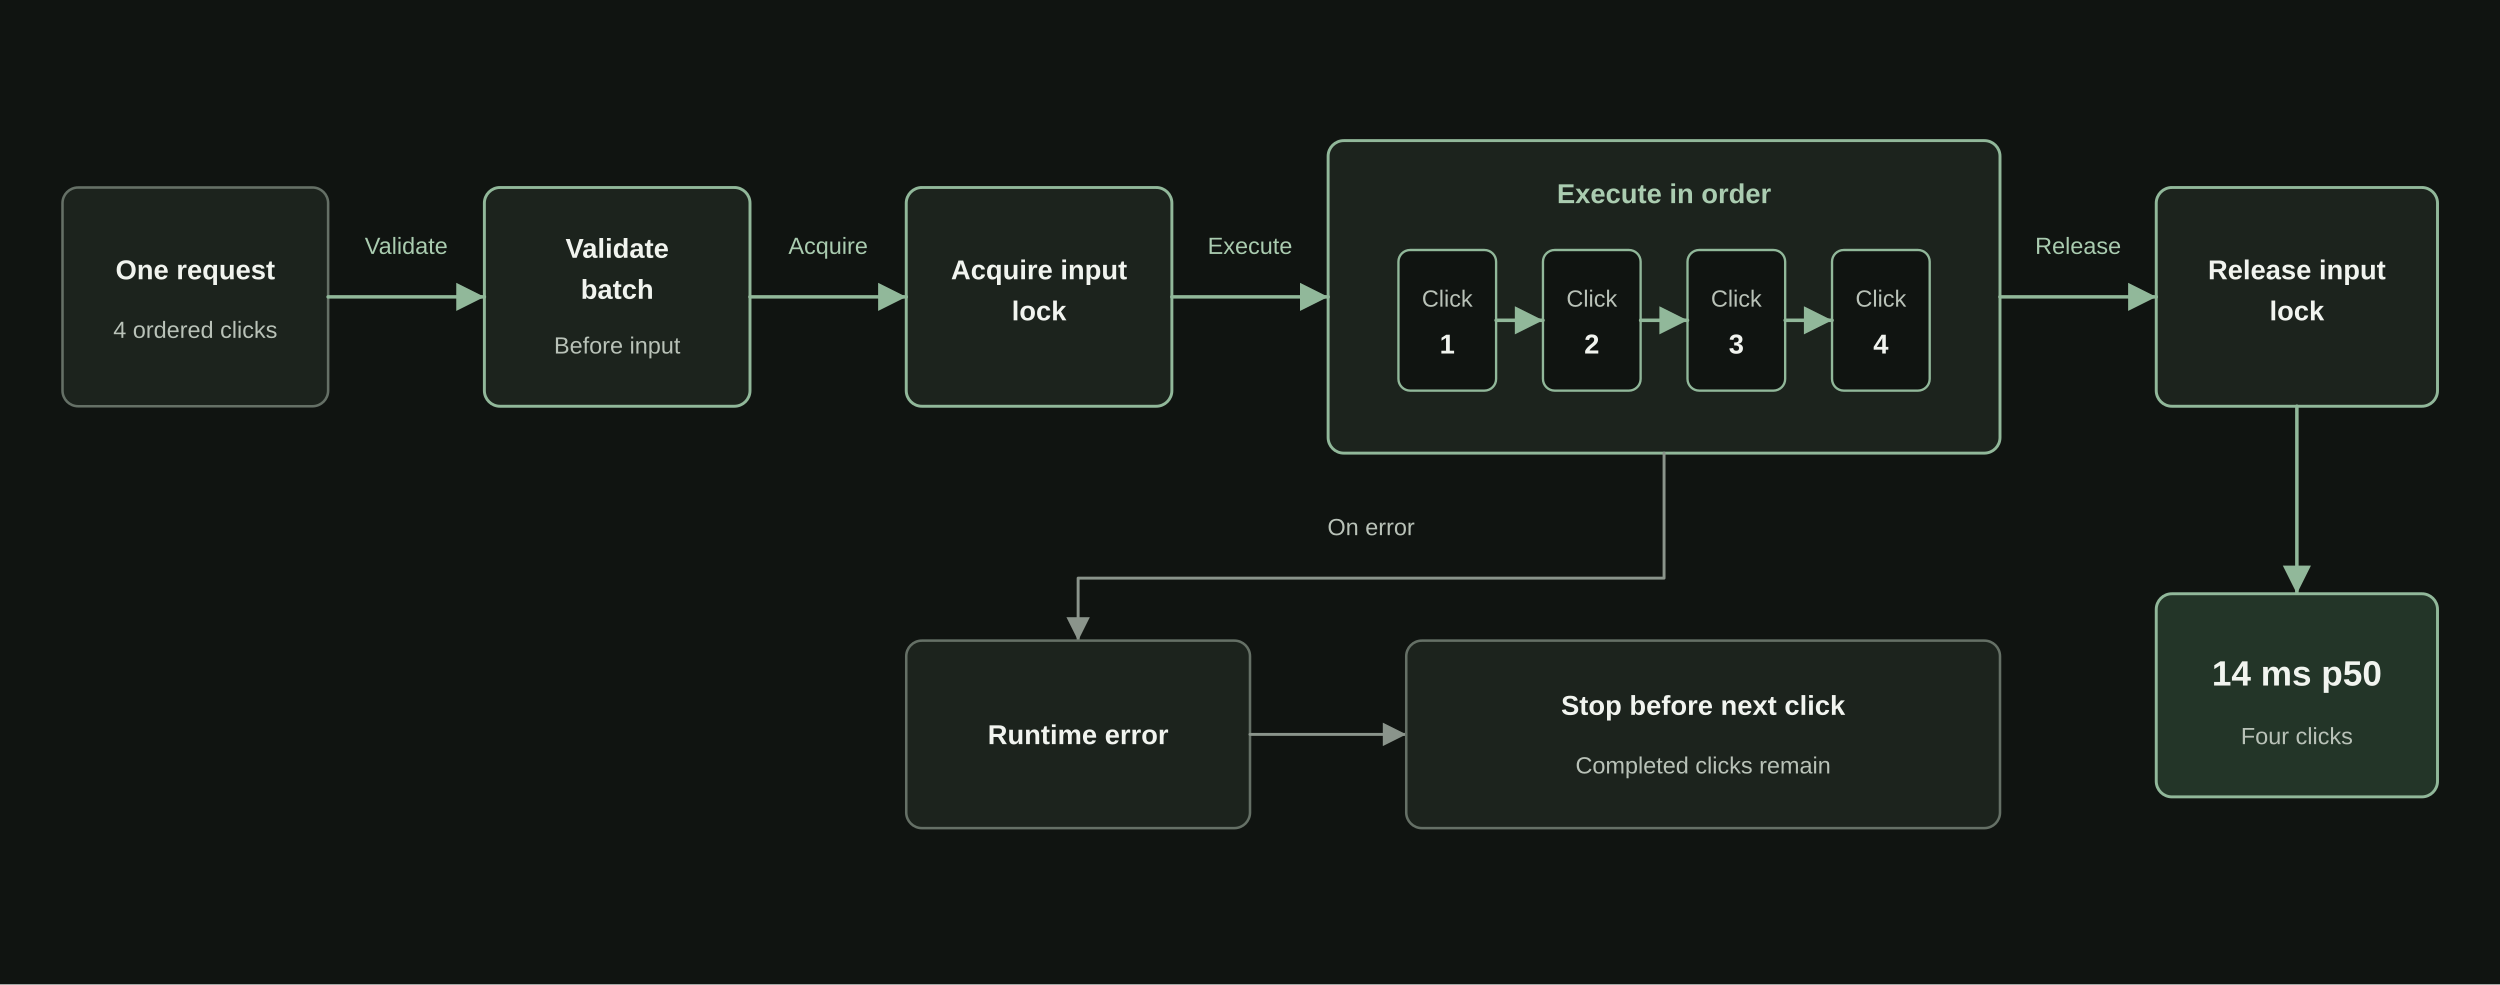
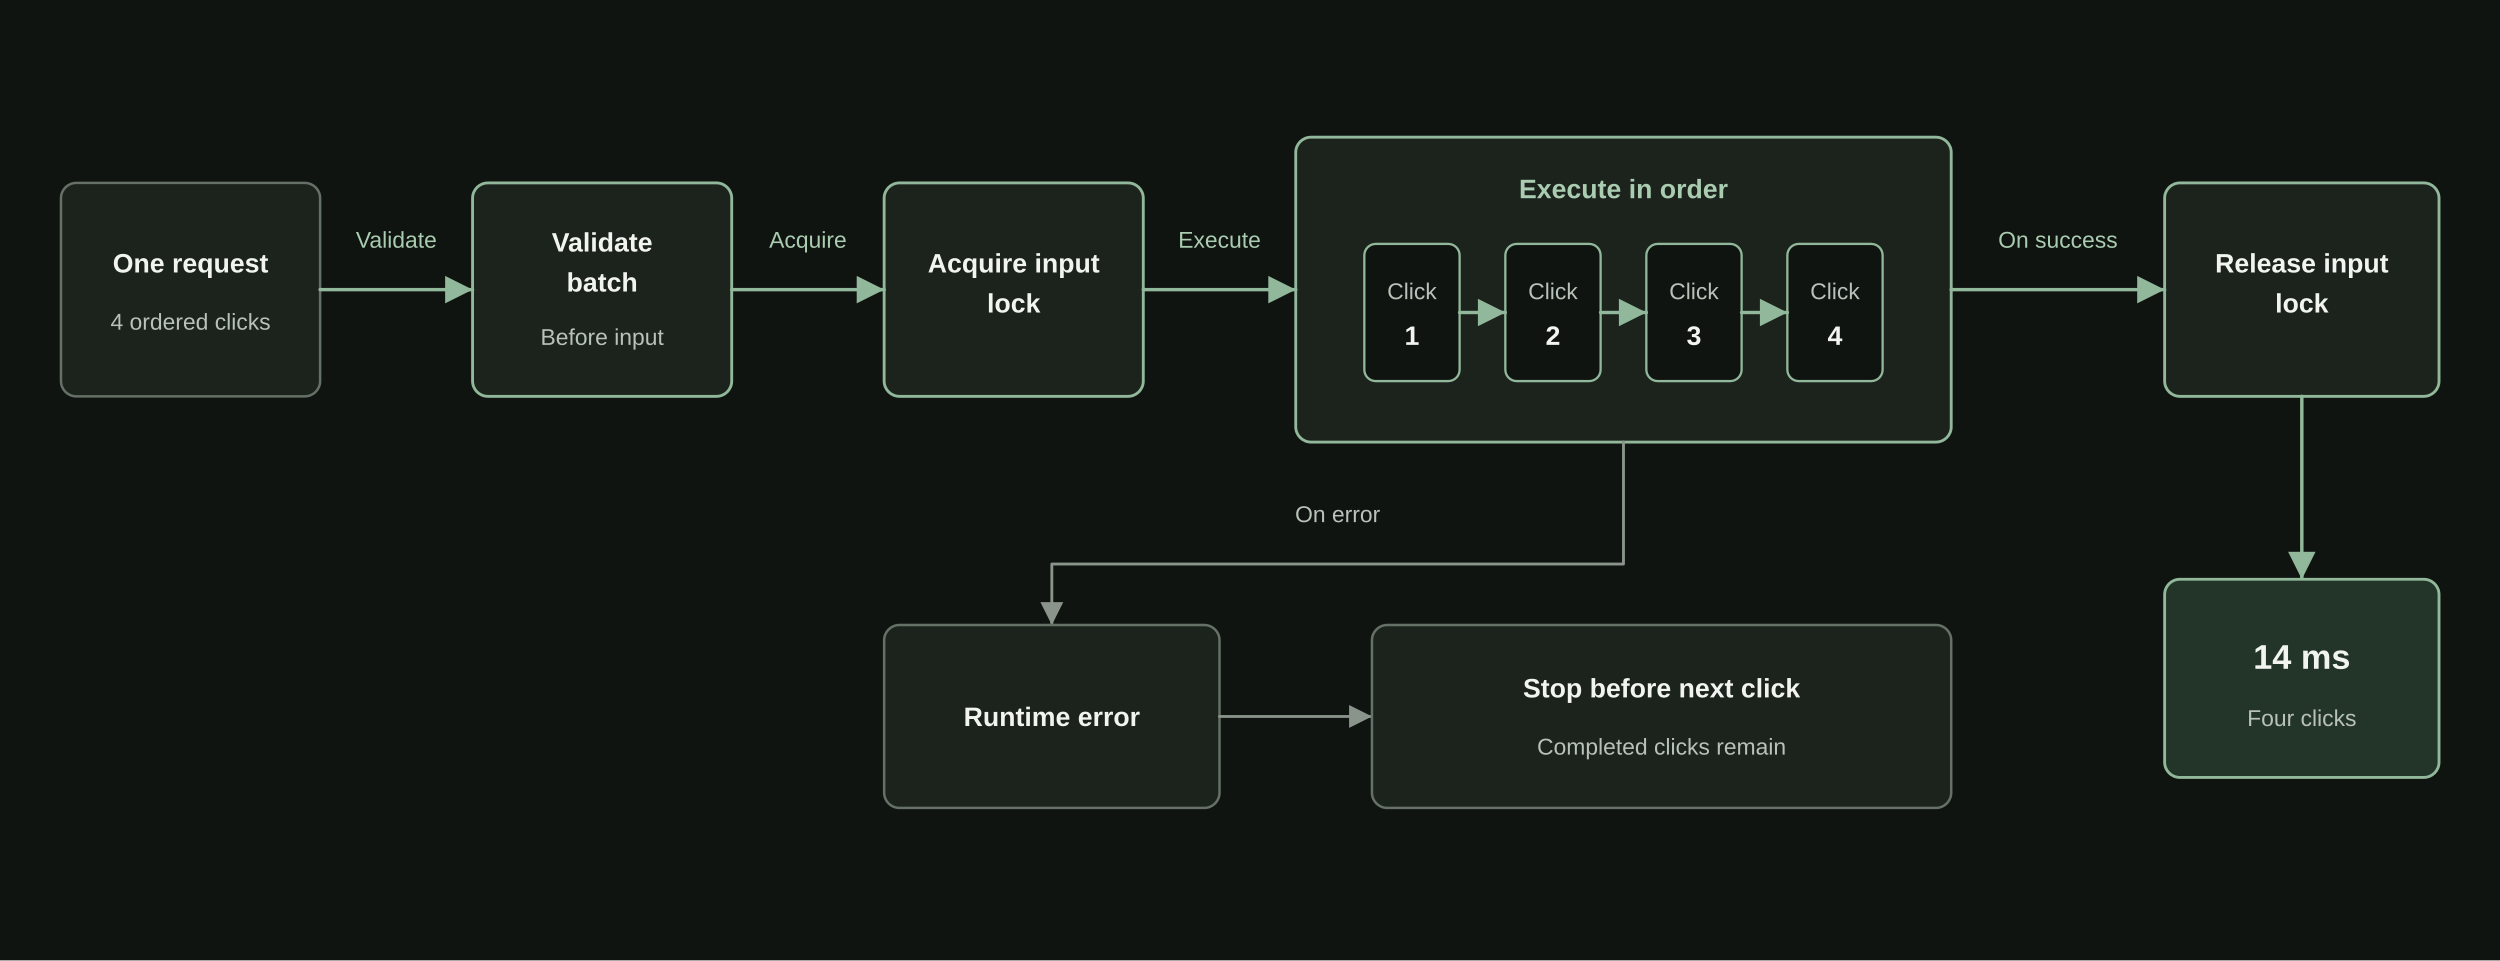
- <svg xmlns="http://www.w3.org/2000/svg" width="1280" height="504" viewBox="0 0 1280 504" role="img" aria-labelledby="title desc">
+ <svg xmlns="http://www.w3.org/2000/svg" width="1312" height="504" viewBox="0 0 1312 504" role="img" aria-labelledby="title desc">
  <defs>
    <style>
      .bg { fill: #101411; }
      .box { fill: #1C231D; stroke: #657066; stroke-width: 1.3; }
      .changed { fill: #1C231D; stroke: #91B89A; stroke-width: 1.5; }
      .result { fill: #233528; stroke: #91B89A; stroke-width: 1.5; }
      .enclosure { fill: #1C231D; stroke: #91B89A; stroke-width: 1.5; }
      .click { fill: #101411; stroke: #91B89A; stroke-width: 1.2; }
      .label, .small, .section, .metric, .arrow-label, .arrow-label-neutral { font-family: -apple-system, BlinkMacSystemFont, "Segoe UI", Arial, sans-serif; }
      .label { fill: #F1F4EF; font-size: 14px; font-weight: 600; }
      .small { fill: #B9C2B8; font-size: 12px; }
      .section { fill: #AACCB0; font-size: 14px; font-weight: 600; }
      .metric { fill: #F1F4EF; font-size: 18px; font-weight: 700; }
      .arrow-label, .arrow-label-neutral { font-size: 12px; font-weight: 500; }
      .arrow-label { fill: #AACCB0; }
      .arrow-label-neutral { fill: #B9C2B8; }
      .path { fill: none; stroke: #91B89A; stroke-width: 1.8; stroke-linecap: round; stroke-linejoin: round; }
      .path-neutral { fill: none; stroke: #8A948B; stroke-width: 1.5; stroke-linecap: round; stroke-linejoin: round; }
    </style>
    <marker id="arrow-sage" viewBox="0 0 8 8" refX="8" refY="4" markerWidth="8" markerHeight="8" orient="auto">
      <path d="M0 0 L8 4 L0 8 Z" fill="#91B89A" />
    </marker>
    <marker id="arrow-neutral" viewBox="0 0 8 8" refX="8" refY="4" markerWidth="8" markerHeight="8" orient="auto">
      <path d="M0 0 L8 4 L0 8 Z" fill="#8A948B" />
    </marker>
  </defs>
-   <rect class="bg" width="1280" height="504" />
+   <rect class="bg" width="1312" height="504" />
  <rect class="box" x="32" y="96" width="136" height="112" rx="8" />
  <text class="label" x="100" y="143" text-anchor="middle">One request</text>
  <text class="small" x="100" y="173" text-anchor="middle">4 ordered clicks</text>
  <rect class="changed" x="248" y="96" width="136" height="112" rx="8" />
  <text class="label" x="316" y="132" text-anchor="middle">Validate</text>
  <text class="label" x="316" y="153" text-anchor="middle">batch</text>
  <text class="small" x="316" y="181" text-anchor="middle">Before input</text>
  <rect class="changed" x="464" y="96" width="136" height="112" rx="8" />
  <text class="label" x="532" y="143" text-anchor="middle">Acquire input</text>
  <text class="label" x="532" y="164" text-anchor="middle">lock</text>
  <rect class="enclosure" x="680" y="72" width="344" height="160" rx="8" />
  <text class="section" x="852" y="104" text-anchor="middle">Execute in order</text>
  <rect class="click" x="716" y="128" width="50" height="72" rx="6" />
  <text class="small" x="741" y="157" text-anchor="middle">Click</text>
  <text class="label" x="741" y="181" text-anchor="middle">1</text>
  <rect class="click" x="790" y="128" width="50" height="72" rx="6" />
  <text class="small" x="815" y="157" text-anchor="middle">Click</text>
  <text class="label" x="815" y="181" text-anchor="middle">2</text>
  <rect class="click" x="864" y="128" width="50" height="72" rx="6" />
  <text class="small" x="889" y="157" text-anchor="middle">Click</text>
  <text class="label" x="889" y="181" text-anchor="middle">3</text>
  <rect class="click" x="938" y="128" width="50" height="72" rx="6" />
  <text class="small" x="963" y="157" text-anchor="middle">Click</text>
  <text class="label" x="963" y="181" text-anchor="middle">4</text>
  <line class="path" x1="766" y1="164" x2="790" y2="164" marker-end="url(#arrow-sage)" />
  <line class="path" x1="840" y1="164" x2="864" y2="164" marker-end="url(#arrow-sage)" />
  <line class="path" x1="914" y1="164" x2="938" y2="164" marker-end="url(#arrow-sage)" />
-   <rect class="changed" x="1104" y="96" width="144" height="112" rx="8" />
-   <text class="label" x="1176" y="143" text-anchor="middle">Release input</text>
-   <text class="label" x="1176" y="164" text-anchor="middle">lock</text>
+   <rect class="changed" x="1136" y="96" width="144" height="112" rx="8" />
+   <text class="label" x="1208" y="143" text-anchor="middle">Release input</text>
+   <text class="label" x="1208" y="164" text-anchor="middle">lock</text>
  <line class="path" x1="168" y1="152" x2="248" y2="152" marker-end="url(#arrow-sage)" />
  <text class="arrow-label" x="208" y="130" text-anchor="middle">Validate</text>
  <line class="path" x1="384" y1="152" x2="464" y2="152" marker-end="url(#arrow-sage)" />
  <text class="arrow-label" x="424" y="130" text-anchor="middle">Acquire</text>
  <line class="path" x1="600" y1="152" x2="680" y2="152" marker-end="url(#arrow-sage)" />
  <text class="arrow-label" x="640" y="130" text-anchor="middle">Execute</text>
-   <line class="path" x1="1024" y1="152" x2="1104" y2="152" marker-end="url(#arrow-sage)" />
-   <text class="arrow-label" x="1064" y="130" text-anchor="middle">Release</text>
+   <line class="path" x1="1024" y1="152" x2="1136" y2="152" marker-end="url(#arrow-sage)" />
+   <text class="arrow-label" x="1080" y="130" text-anchor="middle">On success</text>
  <path class="path-neutral" d="M852 232 V296 H552 V328" marker-end="url(#arrow-neutral)" />
  <text class="arrow-label-neutral" x="702" y="274" text-anchor="middle">On error</text>
  <rect class="box" x="464" y="328" width="176" height="96" rx="8" />
  <text class="label" x="552" y="381" text-anchor="middle">Runtime error</text>
  <line class="path-neutral" x1="640" y1="376" x2="720" y2="376" marker-end="url(#arrow-neutral)" />
  <rect class="box" x="720" y="328" width="304" height="96" rx="8" />
  <text class="label" x="872" y="366" text-anchor="middle">Stop before next click</text>
  <text class="small" x="872" y="396" text-anchor="middle">Completed clicks remain</text>
-   <path class="path" d="M1176 208 V304" marker-end="url(#arrow-sage)" />
-   <rect class="result" x="1104" y="304" width="144" height="104" rx="8" />
-   <text class="metric" x="1176" y="351" text-anchor="middle">14 ms p50</text>
-   <text class="small" x="1176" y="381" text-anchor="middle">Four clicks</text>
+   <path class="path" d="M1208 208 V304" marker-end="url(#arrow-sage)" />
+   <rect class="result" x="1136" y="304" width="144" height="104" rx="8" />
+   <text class="metric" x="1208" y="351" text-anchor="middle">14 ms</text>
+   <text class="small" x="1208" y="381" text-anchor="middle">Four clicks</text>
</svg>
